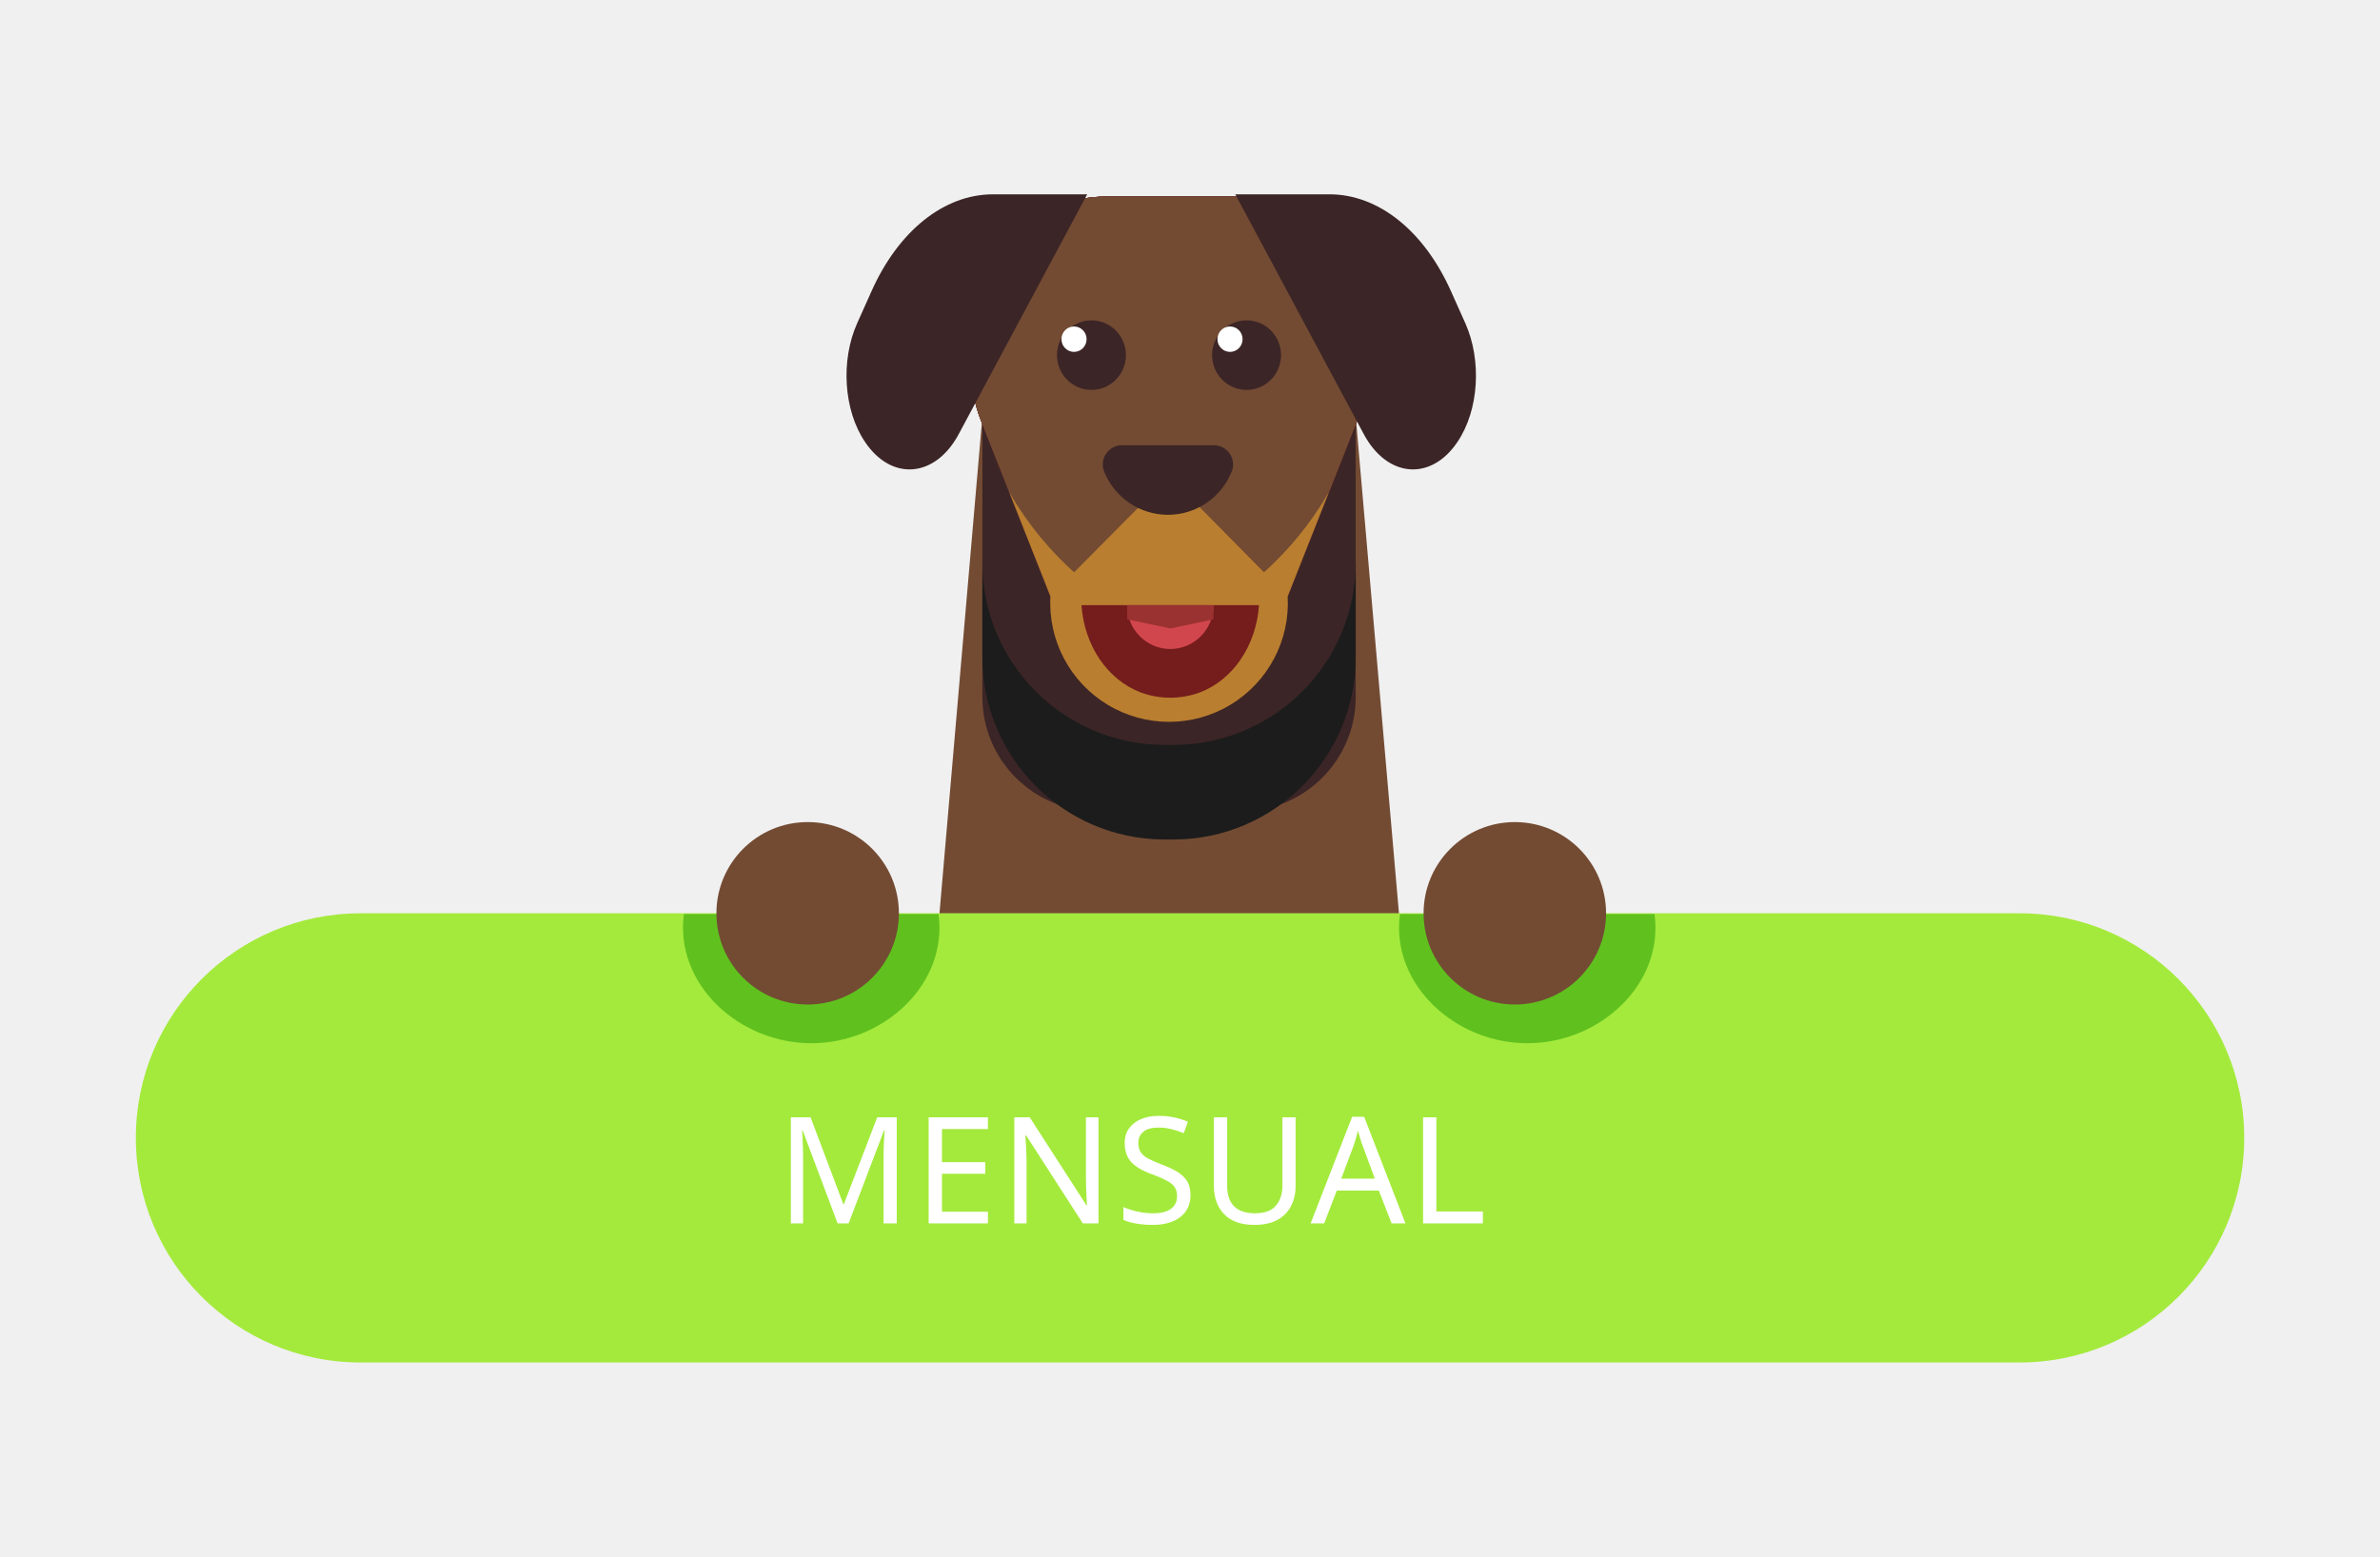
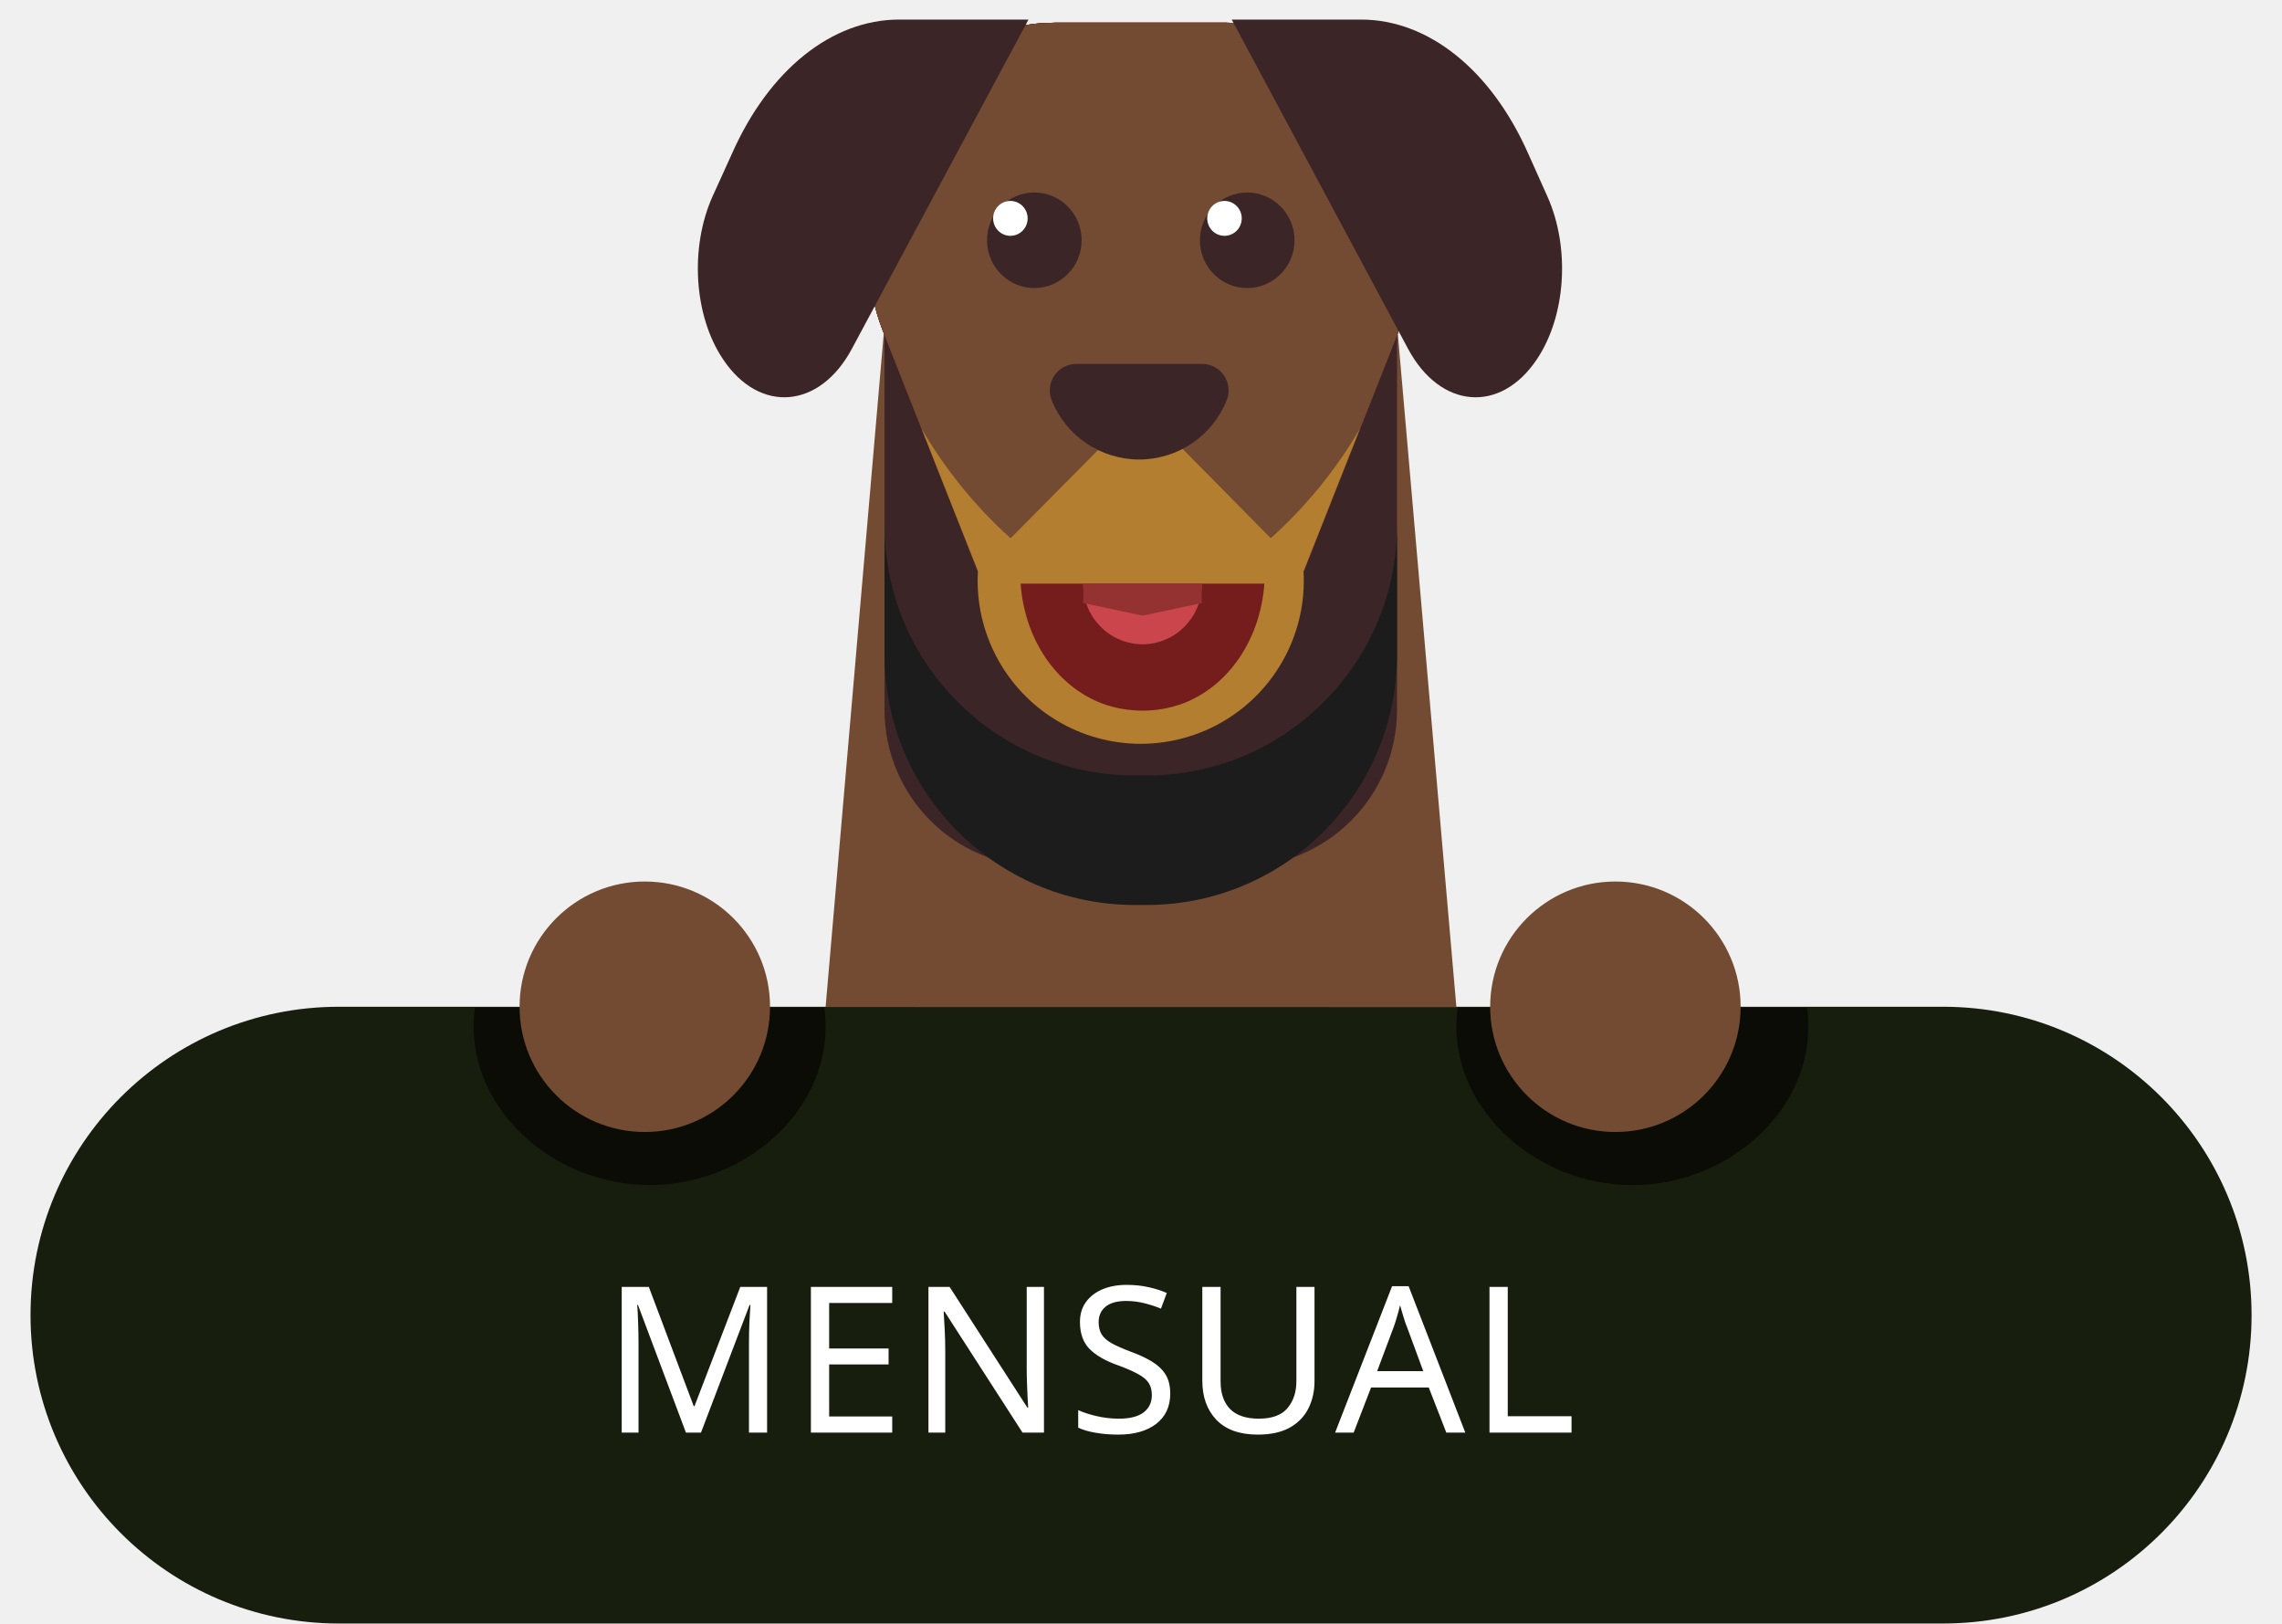
- <svg xmlns="http://www.w3.org/2000/svg" id="Capa_1" data-name="Capa 1" viewBox="0 0 352.14 230.42">
+ <svg xmlns="http://www.w3.org/2000/svg" id="Capa_1" data-name="Capa 1" viewBox="0 0 246 175">
  <defs>
-     <style>.cls-1{fill:#734b33;}.cls-2{fill:#3c2526;}.cls-3{fill:#1c1c1c;}.cls-4{fill:#672b25;}.cls-11,.cls-5{fill:#fff;}.cls-6{fill:#b97e2f;}.cls-7{fill:#751c1c;}.cls-8{fill:#d1464c;}.cls-9{fill:#9a3231;}.cls-10{fill:#a4ea3c;}.cls-11{font-size:22px;font-family:GothamMedium, Gotham Medium;letter-spacing:0.02em;}.cls-12{fill:#60c11e;}</style>
+     <style>
+       .cls-1 {
+         fill: #181e0d;
+       }
+ 
+       .cls-2 {
+         font-size: 22px;
+         font-family: GothamMedium, Gotham Medium;
+         letter-spacing: 0.02em;
+       }
+ 
+       .cls-2, .cls-7 {
+         fill: #fff;
+       }
+ 
+       .cls-3 {
+         fill: #734b33;
+       }
+ 
+       .cls-4 {
+         fill: #3c2526;
+       }
+ 
+       .cls-5 {
+         fill: #1c1c1c;
+       }
+ 
+       .cls-6 {
+         fill: #672b25;
+       }
+ 
+       .cls-8 {
+         fill: #b37e2f;
+       }
+ 
+       .cls-9 {
+         fill: #751c1c;
+       }
+ 
+       .cls-10 {
+         fill: #cb464c;
+       }
+ 
+       .cls-11 {
+         fill: #943231;
+       }
+ 
+       .cls-12 {
+         fill: #0a0c05;
+       }
+     </style>
  </defs>
-   <path class="cls-1" d="M139,135.21l6.35-73.56h55.24l6.4,73.56Z" />
-   <path class="cls-2" d="M145.35,43.55h55.24a0,0,0,0,1,0,0v59.6a16.92,16.92,0,0,1-16.92,16.92h-21.4a16.92,16.92,0,0,1-16.92-16.92V43.55a0,0,0,0,1,0,0Z" />
-   <path class="cls-3" d="M173.75,110.25h-1.56a27,27,0,0,1-26.84-27.13v14a27,27,0,0,0,26.84,27.13h1.56a27,27,0,0,0,26.84-27.13v-14A27,27,0,0,1,173.75,110.25Z" />
-   <path class="cls-4" d="M196.36,35a19.86,19.86,0,0,0-14.12-5.91H163.69A19.86,19.86,0,0,0,149.57,35a20.3,20.3,0,0,0-5.85,14.27v5.49a20.38,20.38,0,0,0,1.43,7.5l10.27,26L173,70.49l17.55,17.74,10.27-26a20.38,20.38,0,0,0,1.43-7.5V49.29A20.3,20.3,0,0,0,196.36,35Z" />
-   <path class="cls-4" d="M196.36,35a19.86,19.86,0,0,0-14.12-5.91H163.69A19.86,19.86,0,0,0,149.57,35a20.3,20.3,0,0,0-5.85,14.27v5.49a20.38,20.38,0,0,0,1.43,7.5l10.27,26L173,70.49l17.55,17.74,10.27-26a20.38,20.38,0,0,0,1.43-7.5V49.29A20.3,20.3,0,0,0,196.36,35Z" />
-   <path class="cls-4" d="M196.36,35a19.86,19.86,0,0,0-14.12-5.91H163.69A19.86,19.86,0,0,0,149.57,35a20.3,20.3,0,0,0-5.85,14.27v5.49a20.38,20.38,0,0,0,1.43,7.5l10.27,26L173,70.49l17.55,17.74,10.27-26a20.38,20.38,0,0,0,1.43-7.5V49.29A20.3,20.3,0,0,0,196.36,35Z" />
-   <path class="cls-4" d="M196.36,35a19.86,19.86,0,0,0-14.12-5.91H163.69A19.86,19.86,0,0,0,149.57,35a20.3,20.3,0,0,0-5.85,14.27v5.49a20.38,20.38,0,0,0,1.43,7.5l10.27,26L173,70.49l17.55,17.74,10.27-26a20.38,20.38,0,0,0,1.43-7.5V49.29A20.3,20.3,0,0,0,196.36,35Z" />
-   <path class="cls-4" d="M196.36,35a19.86,19.86,0,0,0-14.12-5.91H163.69A19.86,19.86,0,0,0,149.57,35a20.3,20.3,0,0,0-5.85,14.27v5.49a20.38,20.38,0,0,0,1.43,7.5l10.27,26L173,70.49l17.55,17.74,10.27-26a20.38,20.38,0,0,0,1.43-7.5V49.29A20.3,20.3,0,0,0,196.36,35Z" />
-   <path class="cls-1" d="M196.36,35a19.86,19.86,0,0,0-14.12-5.91H163.69A19.86,19.86,0,0,0,149.57,35a20.3,20.3,0,0,0-5.85,14.27v5.49a20.38,20.38,0,0,0,1.43,7.5l10.27,26L173,70.49l17.55,17.74,10.27-26a20.38,20.38,0,0,0,1.43-7.5V49.29A20.3,20.3,0,0,0,196.36,35Z" />
-   <ellipse class="cls-2" cx="161.49" cy="52.56" rx="5.1" ry="5.15" />
-   <ellipse class="cls-2" cx="184.44" cy="52.56" rx="5.1" ry="5.15" />
-   <path class="cls-2" d="M160.86,28.76H146.92c-7.24,0-14,5.4-18,14.4l-2.1,4.69c-2.46,5.52-2,12.87,1.16,17.55h0c3.93,5.86,10.4,5.33,13.87-1.15Z" />
-   <path class="cls-2" d="M182.77,28.76h13.94c7.24,0,14,5.4,18,14.4l2.1,4.69c2.46,5.52,2,12.87-1.16,17.55h0c-3.93,5.86-10.4,5.33-13.87-1.15Z" />
-   <ellipse class="cls-5" cx="158.91" cy="50.2" rx="1.86" ry="1.88" />
-   <ellipse class="cls-5" cx="181.99" cy="50.2" rx="1.86" ry="1.88" />
-   <path class="cls-6" d="M190.52,88.23a17.58,17.58,0,1,1-35.1,0L173,70.49Z" />
-   <path class="cls-2" d="M166,65.89a2.85,2.85,0,0,0-2.63,3.91,10.16,10.16,0,0,0,18.87,0,2.85,2.85,0,0,0-2.63-3.91Z" />
-   <path class="cls-6" d="M155.42,88.23l-6.07-15.34a48.68,48.68,0,0,0,23.43,20.58Z" />
-   <path class="cls-6" d="M190.52,88.23l6.07-15.34a48.68,48.68,0,0,1-23.43,20.58Z" />
-   <path class="cls-7" d="M177.53,102.48a12.65,12.65,0,0,1-8.76,0c-4.92-1.88-8.33-6.92-8.76-12.91h26.27C185.86,95.55,182.45,100.6,177.53,102.48Z" />
-   <path class="cls-8" d="M166.77,89.61v0h12.77v0a6.42,6.42,0,0,1-6.38,6.45h0A6.42,6.42,0,0,1,166.77,89.61Z" />
-   <polygon class="cls-9" points="166.77 91.67 173.15 93.01 179.54 91.67 179.54 89.57 166.77 89.57 166.77 91.67" />
-   <rect class="cls-10" x="20.1" y="135.17" width="311.95" height="66.48" rx="33.24" ry="33.24" />
-   <text class="cls-11" transform="translate(114.87 181.07)">MENSUAL</text>
-   <path class="cls-12" d="M101.19,135.28c-1.39,10.42,8.25,19.24,19.08,19.12,10.66-.11,20-8.87,18.59-19.12Z" />
-   <path class="cls-12" d="M207.13,135.28c-1.39,10.42,8.25,19.24,19.08,19.12,10.66-.11,20-8.87,18.59-19.12Z" />
-   <circle class="cls-1" cx="119.5" cy="135.17" r="13.5" />
-   <circle class="cls-1" cx="224.13" cy="135.17" r="13.5" />
+   <g>
+     <rect class="cls-1" x="3.29" y="108.52" width="239.43" height="66.48" rx="33.24" ry="33.24" />
+     <text class="cls-2" transform="translate(64.88 154.42)">MENSUAL</text>
+     <g>
+       <g>
+         <path class="cls-3" d="M89,108.55,95.35,35H150.6l6.4,73.56Z" />
+         <path class="cls-4" d="M95.35,16.9H150.6a0,0,0,0,1,0,0V76.5a16.92,16.92,0,0,1-16.92,16.92h-21.4A16.92,16.92,0,0,1,95.35,76.5V16.9A0,0,0,0,1,95.35,16.9Z" />
+         <path class="cls-5" d="M123.75,83.59H122.2A27,27,0,0,1,95.35,56.46v14A27,27,0,0,0,122.2,97.55h1.56A27,27,0,0,0,150.6,70.42v-14A27,27,0,0,1,123.75,83.59Z" />
+         <g>
+           <path class="cls-6" d="M146.37,8.36a19.86,19.86,0,0,0-14.12-5.91H113.7A19.86,19.86,0,0,0,99.58,8.36a20.3,20.3,0,0,0-5.85,14.27v5.49a20.38,20.38,0,0,0,1.43,7.5l10.27,26L123,43.83l17.55,17.74,10.27-26a20.38,20.38,0,0,0,1.43-7.5V22.63A20.3,20.3,0,0,0,146.37,8.36Z" />
+           <path class="cls-6" d="M146.37,8.36a19.86,19.86,0,0,0-14.12-5.91H113.7A19.86,19.86,0,0,0,99.58,8.36a20.3,20.3,0,0,0-5.85,14.27v5.49a20.38,20.38,0,0,0,1.43,7.5l10.27,26L123,43.83l17.55,17.74,10.27-26a20.38,20.38,0,0,0,1.43-7.5V22.63A20.3,20.3,0,0,0,146.37,8.36Z" />
+           <path class="cls-6" d="M146.37,8.36a19.86,19.86,0,0,0-14.12-5.91H113.7A19.86,19.86,0,0,0,99.58,8.36a20.3,20.3,0,0,0-5.85,14.27v5.49a20.38,20.38,0,0,0,1.43,7.5l10.27,26L123,43.83l17.55,17.74,10.27-26a20.38,20.38,0,0,0,1.43-7.5V22.63A20.3,20.3,0,0,0,146.37,8.36Z" />
+           <path class="cls-6" d="M146.37,8.36a19.86,19.86,0,0,0-14.12-5.91H113.7A19.86,19.86,0,0,0,99.58,8.36a20.3,20.3,0,0,0-5.85,14.27v5.49a20.38,20.38,0,0,0,1.43,7.5l10.27,26L123,43.83l17.55,17.74,10.27-26a20.38,20.38,0,0,0,1.43-7.5V22.63A20.3,20.3,0,0,0,146.37,8.36Z" />
+           <path class="cls-6" d="M146.37,8.36a19.86,19.86,0,0,0-14.12-5.91H113.7A19.86,19.86,0,0,0,99.58,8.36a20.3,20.3,0,0,0-5.85,14.27v5.49a20.38,20.38,0,0,0,1.43,7.5l10.27,26L123,43.83l17.55,17.74,10.27-26a20.38,20.38,0,0,0,1.43-7.5V22.63A20.3,20.3,0,0,0,146.37,8.36Z" />
+           <path class="cls-3" d="M146.37,8.36a19.86,19.86,0,0,0-14.12-5.91H113.7A19.86,19.86,0,0,0,99.58,8.36a20.3,20.3,0,0,0-5.85,14.27v5.49a20.38,20.38,0,0,0,1.43,7.5l10.27,26L123,43.83l17.55,17.74,10.27-26a20.38,20.38,0,0,0,1.43-7.5V22.63A20.3,20.3,0,0,0,146.37,8.36Z" />
+         </g>
+         <ellipse class="cls-4" cx="111.5" cy="25.9" rx="5.1" ry="5.15" />
+         <ellipse class="cls-4" cx="134.45" cy="25.9" rx="5.1" ry="5.15" />
+         <path class="cls-4" d="M110.87,2.11H96.93c-7.24,0-14,5.4-18,14.4L76.8,21.2c-2.46,5.52-2,12.87,1.16,17.55h0c3.93,5.86,10.4,5.33,13.87-1.15Z" />
+         <path class="cls-4" d="M132.78,2.11h13.94c7.24,0,14,5.4,18,14.4l2.1,4.69c2.46,5.52,2,12.87-1.16,17.55h0c-3.93,5.86-10.4,5.33-13.87-1.15Z" />
+         <ellipse class="cls-7" cx="108.92" cy="23.54" rx="1.86" ry="1.88" />
+         <ellipse class="cls-7" cx="132" cy="23.54" rx="1.86" ry="1.88" />
+         <path class="cls-8" d="M140.52,61.57a17.58,17.58,0,1,1-35.1,0L123,43.83Z" />
+         <path class="cls-4" d="M116,39.23a2.85,2.85,0,0,0-2.63,3.91,10.16,10.16,0,0,0,18.87,0,2.85,2.85,0,0,0-2.63-3.91Z" />
+         <path class="cls-8" d="M105.43,61.57,99.36,46.23A49,49,0,0,0,108.92,58a48.52,48.52,0,0,0,13.87,8.77Z" />
+         <path class="cls-8" d="M140.52,61.57l6.07-15.34A49,49,0,0,1,137,58a48.52,48.52,0,0,1-13.87,8.77Z" />
+         <path class="cls-9" d="M127.54,75.82a12.65,12.65,0,0,1-8.76,0c-4.92-1.88-8.33-6.92-8.76-12.91H136.3C135.87,68.9,132.46,73.94,127.54,75.82Z" />
+         <path class="cls-10" d="M116.78,63v0h12.77v0a6.42,6.42,0,0,1-6.38,6.45h0A6.42,6.42,0,0,1,116.78,63Z" />
+         <polygon class="cls-11" points="116.78 65.01 123.16 66.36 129.55 65.01 129.55 62.91 116.78 62.91 116.78 65.01" />
+       </g>
+       <path class="cls-12" d="M51.19,108.62c-1.39,10.42,8.25,19.24,19.08,19.12,10.66-.11,20-8.87,18.59-19.12Z" />
+       <path class="cls-12" d="M157.13,108.62c-1.39,10.42,8.25,19.24,19.08,19.12,10.66-.11,20-8.87,18.59-19.12Z" />
+       <circle class="cls-3" cx="69.51" cy="108.52" r="13.5" />
+       <circle class="cls-3" cx="174.14" cy="108.52" r="13.5" />
+     </g>
+   </g>
</svg>
